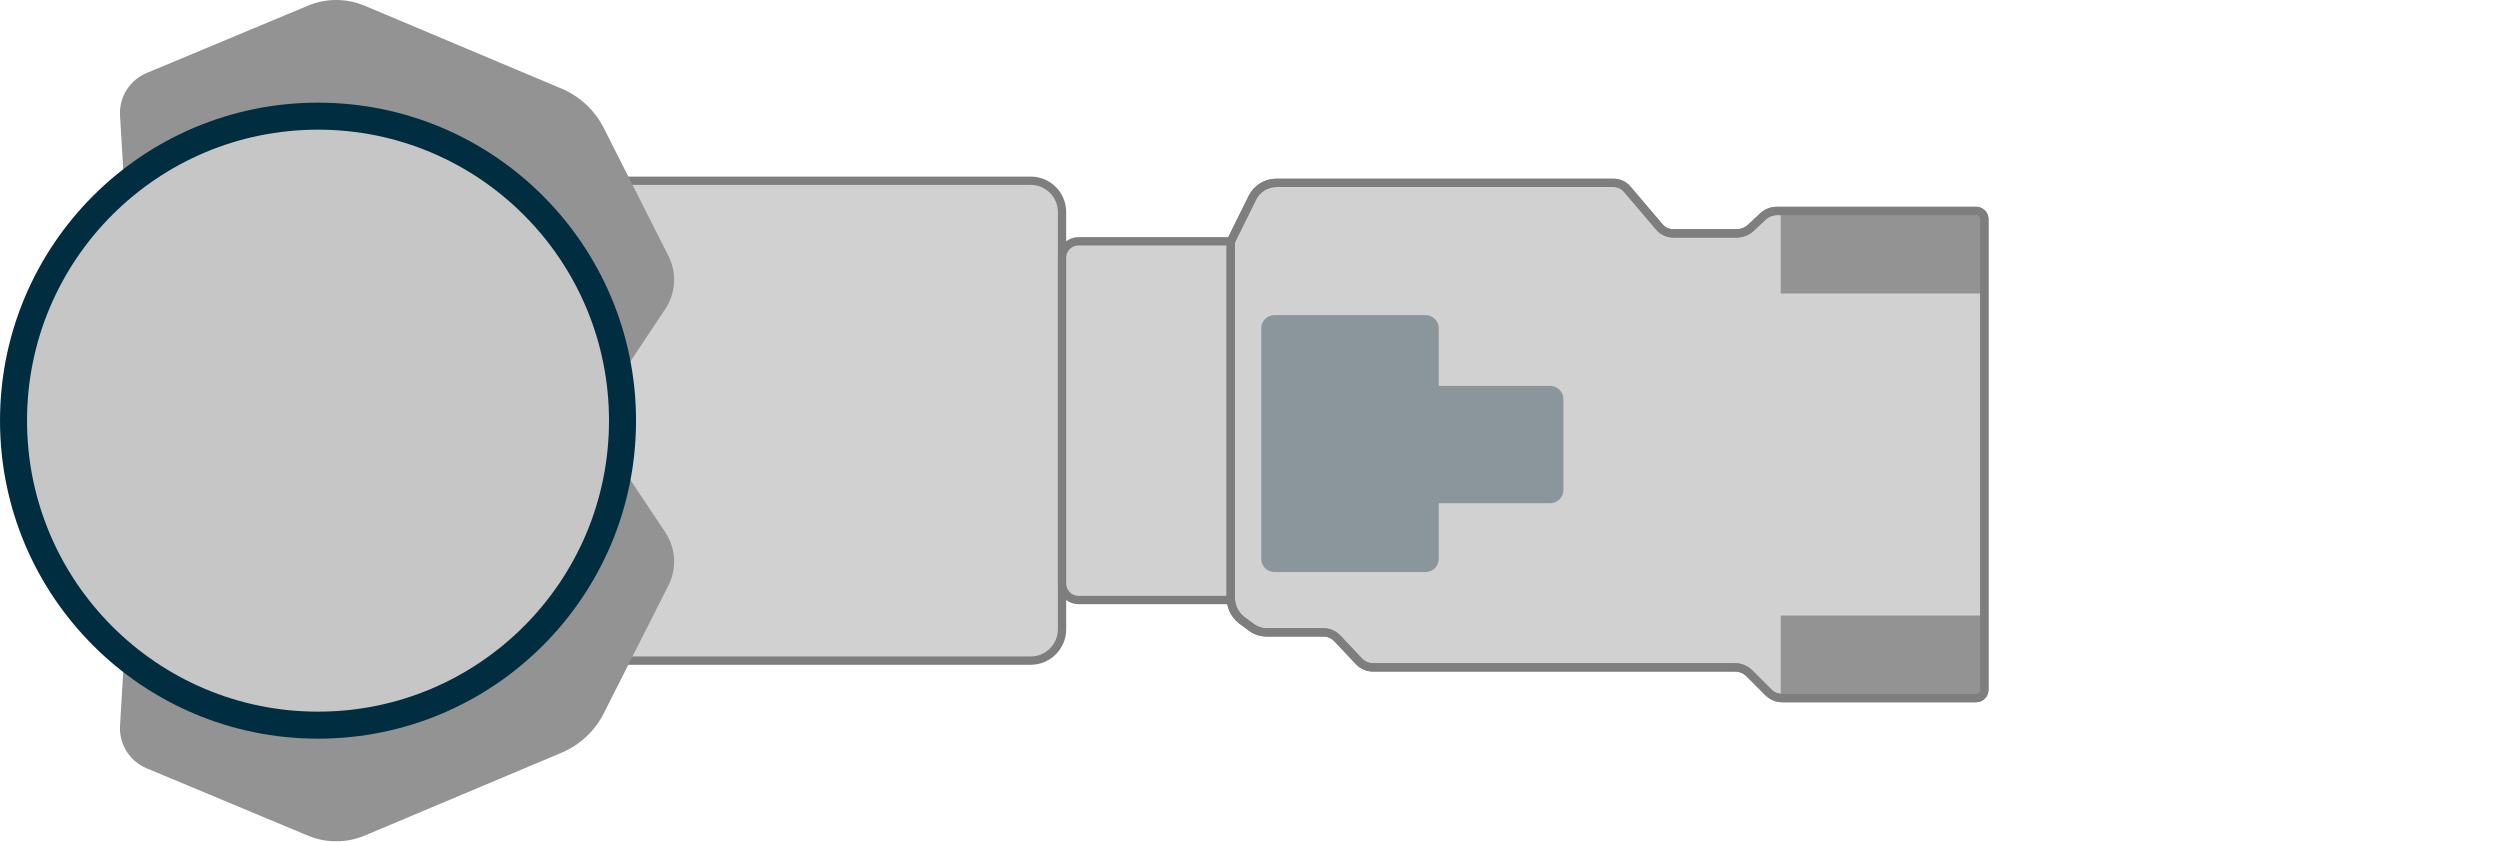
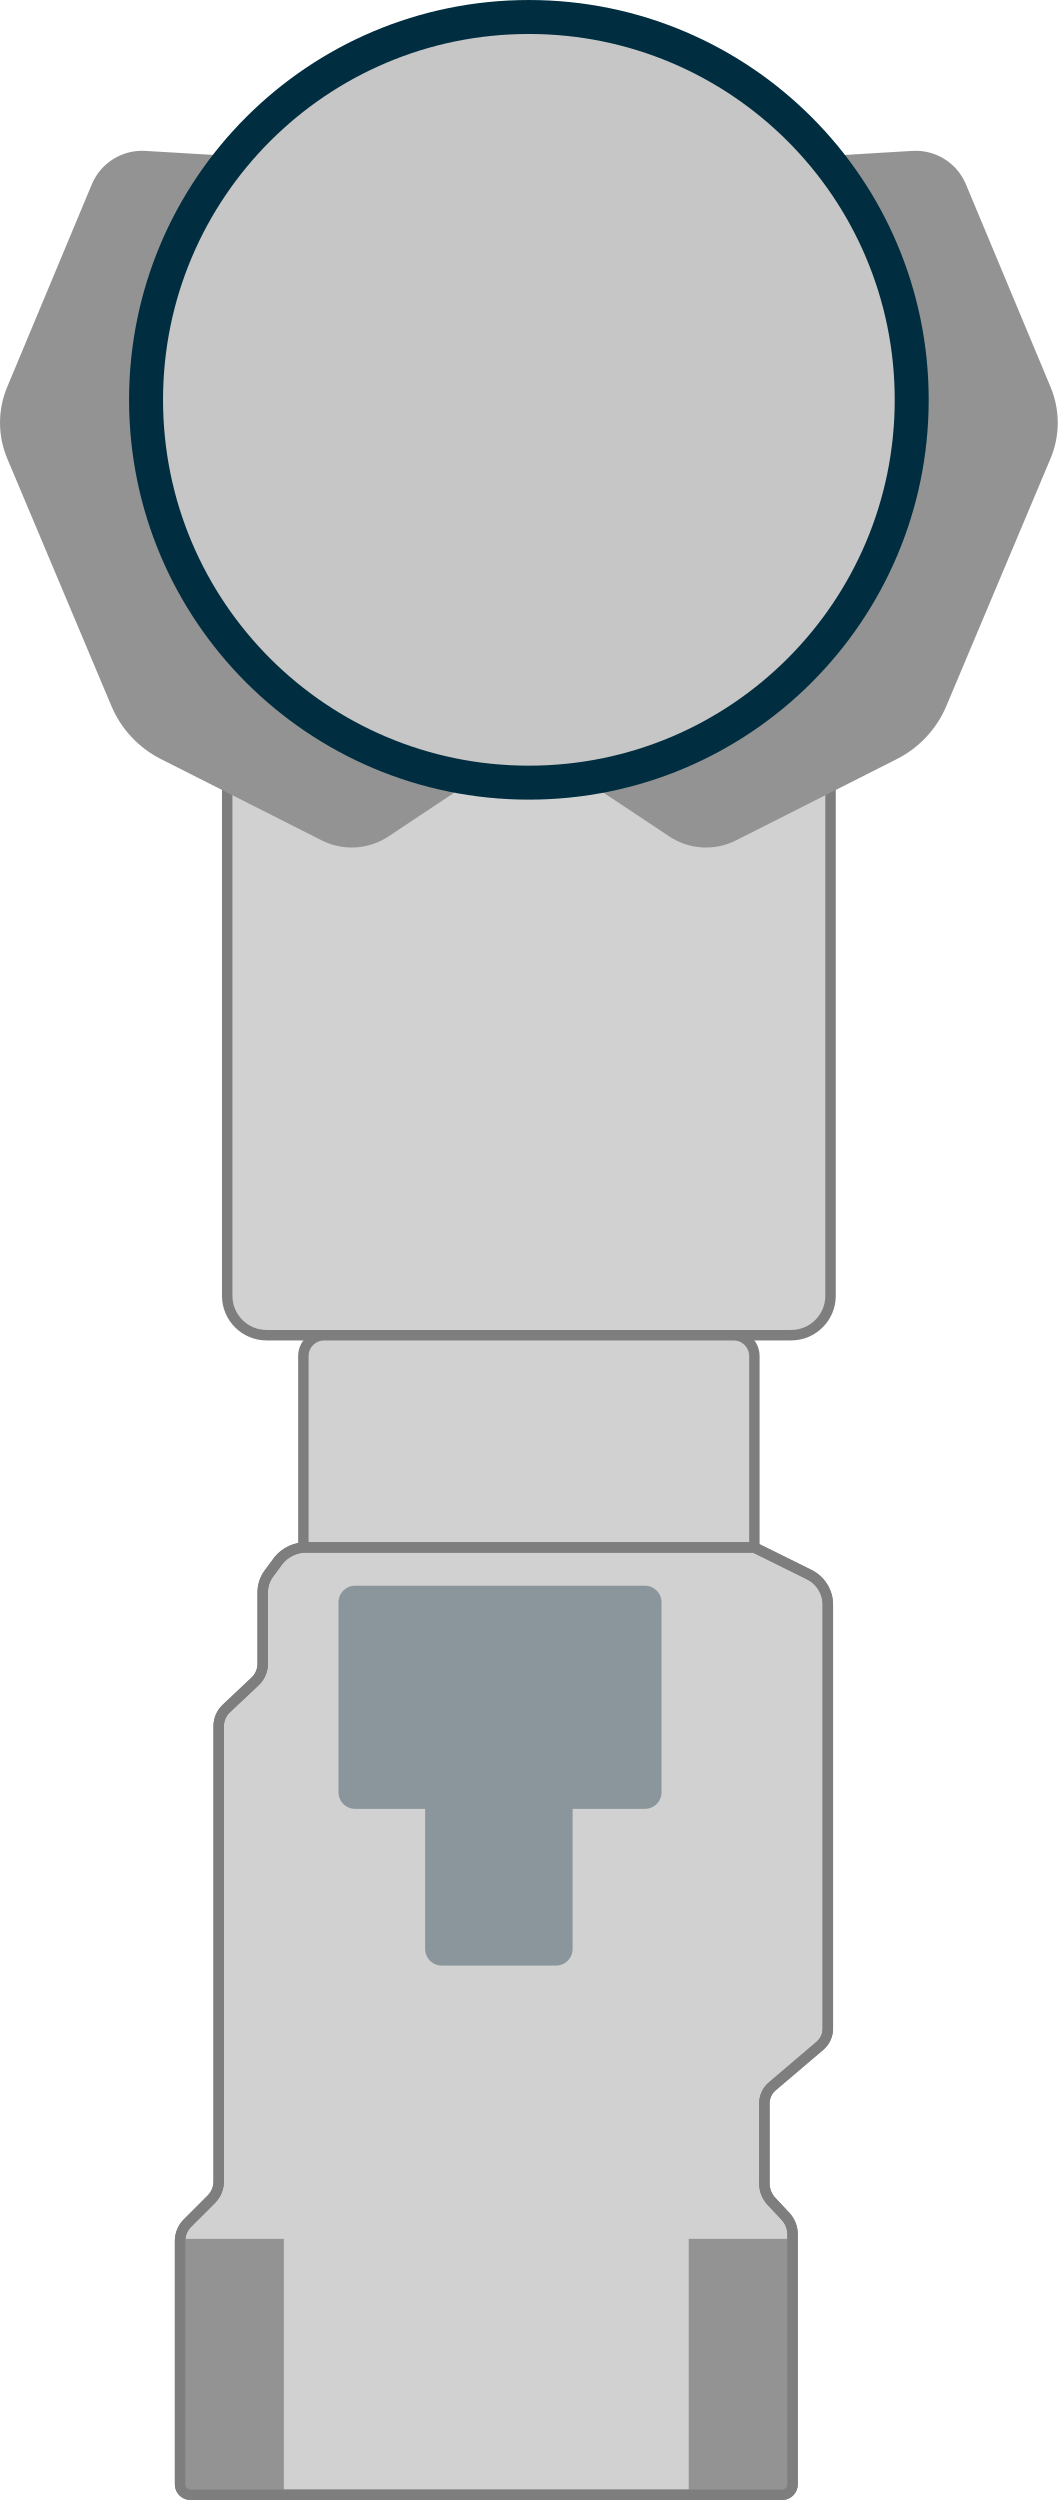
- <svg xmlns="http://www.w3.org/2000/svg" width="79.767mm" height="26.844mm" viewBox="0 0 79.767 26.844" version="1.1" id="svg1" xml:space="preserve">
+ <svg xmlns="http://www.w3.org/2000/svg" width="26.844mm" height="63.446mm" viewBox="0 0 26.844 63.446" version="1.1" id="svg1" xml:space="preserve">
  <defs id="defs1">
    <linearGradient id="swatch30">
      <stop style="stop-color:#1163f4;stop-opacity:1;" offset="0" id="stop31" />
    </linearGradient>
    <linearGradient id="swatch17">
      <stop style="stop-color:#000b41;stop-opacity:1;" offset="0" id="stop17" />
    </linearGradient>
    <filter style="color-interpolation-filters:sRGB" id="filter93" x="-1.437" y="-2.13" width="3.586" height="5.305">
      <feFlood result="flood" in="SourceGraphic" flood-opacity="0.867" flood-color="rgb(166,209,215)" id="feFlood92" />
      <feGaussianBlur result="blur" in="SourceGraphic" stdDeviation="31.707" id="feGaussianBlur92" />
      <feOffset result="offset" in="blur" dx="-19.301" dy="1.672" id="feOffset92" />
      <feComposite result="comp1" operator="in" in="flood" in2="offset" id="feComposite92" />
      <feComposite result="comp2" operator="over" in="SourceGraphic" in2="comp1" id="feComposite93" />
    </filter>
  </defs>
-   <g id="layer1" transform="translate(-86.22084,13.75726)">
-     <rect style="fill:#d1d1d1;fill-opacity:1;stroke:#7e7e7e;stroke-width:0.265;stroke-linejoin:round;stroke-dasharray:none;stroke-opacity:1" id="rect1-51-9" width="15.312" height="23.739" x="-7.321" y="-120.107" rx="1" ry="1" transform="matrix(0,-1,-1,0,0,0)" />
-     <path id="rect25-5" transform="matrix(0,-1,-1,0,-654.83,469.2066)" d="m 463.819,-780.323 h 11.446 l 0,4.857 a 0.529,0.529 135 0 1 -0.529,0.529 h -10.388 a 0.529,0.529 45 0 1 -0.529,-0.529 z" style="fill:#d1d1d1;fill-opacity:1;stroke:#7e7e7e;stroke-width:0.265;stroke-linejoin:round;stroke-dasharray:none;stroke-opacity:1" />
-     <path style="fill:#d1d1d1;fill-opacity:1;stroke:#7e7e7e;stroke-width:0.265;stroke-linejoin:round;stroke-dasharray:none;stroke-opacity:1" d="m 780.323,463.819 a 0.91,0.91 121.293 0 1 0.425,-0.699 l 0.236,-0.175 a 0.8,0.8 161.708 0 1 0.477,-0.158 h 1.815 a 0.612,0.612 156.636 0 0 0.446,-0.193 l 0.689,-0.731 a 0.612,0.612 156.636 0 1 0.446,-0.193 h 11.555 a 0.639,0.639 157.5 0 0 0.452,-0.187 l 0.606,-0.606 a 0.639,0.639 157.5 0 1 0.452,-0.187 l 6.178,0 a 0.265,0.265 45 0 1 0.265,0.265 v 15.014 a 0.265,0.265 135 0 1 -0.265,0.265 h -6.346 a 0.67,0.67 21.557 0 1 -0.458,-0.181 l -0.378,-0.354 a 0.67,0.67 21.557 0 0 -0.458,-0.181 h -2.025 a 0.573,0.573 155.208 0 0 -0.436,0.201 l -1.029,1.209 a 0.573,0.573 155.208 0 1 -0.436,0.201 h -10.759 a 0.852,0.852 31.833 0 1 -0.764,-0.474 l -0.688,-1.39 z" id="path25-5" transform="matrix(1,0,0,-1,-654.83,469.2066)" />
-     <rect style="fill:#8a969b;fill-opacity:1;stroke:none;stroke-width:0.112;stroke-linejoin:round;stroke-dasharray:none;stroke-opacity:1" id="rect26-3" width="8.199" height="5.664" x="-4.496" y="-132.127" rx="0.423" ry="0.423" transform="matrix(0,-1,-1,0,0,0)" />
-     <rect style="fill:#8a969b;fill-opacity:1;stroke:none;stroke-width:0.112;stroke-linejoin:round;stroke-dasharray:none;stroke-opacity:1" id="rect27-3" width="3.743" height="5.07" x="-2.298" y="-136.105" rx="0.423" ry="0.423" transform="matrix(0,-1,-1,0,0,0)" />
-     <rect style="fill:#949393;fill-opacity:1;stroke:none;stroke-width:0.112;stroke-linejoin:round;stroke-dasharray:none;stroke-opacity:1" id="rect28-3" width="2.634" height="6.496" x="-8.517" y="-149.535" transform="matrix(0,-1,-1,0,0,0)" />
-     <rect style="fill:#949393;fill-opacity:1;stroke:none;stroke-width:0.112;stroke-linejoin:round;stroke-dasharray:none;stroke-opacity:1" id="rect28-9-7" width="2.634" height="6.496" x="4.393" y="-149.535" transform="matrix(0,-1,-1,0,0,0)" />
-     <path style="fill:none;fill-opacity:1;stroke:#7e7e7e;stroke-width:0.265;stroke-linejoin:round;stroke-dasharray:none;stroke-opacity:1" d="m 780.323,463.819 a 0.91,0.91 121.293 0 1 0.425,-0.699 l 0.236,-0.175 a 0.8,0.8 161.708 0 1 0.477,-0.158 h 1.815 a 0.612,0.612 156.636 0 0 0.446,-0.193 l 0.689,-0.731 a 0.612,0.612 156.636 0 1 0.446,-0.193 h 11.555 a 0.639,0.639 157.5 0 0 0.452,-0.187 l 0.606,-0.606 a 0.639,0.639 157.5 0 1 0.452,-0.187 l 6.178,0 a 0.265,0.265 45 0 1 0.265,0.265 v 15.014 a 0.265,0.265 135 0 1 -0.265,0.265 h -6.346 a 0.67,0.67 21.557 0 1 -0.458,-0.181 l -0.378,-0.354 a 0.67,0.67 21.557 0 0 -0.458,-0.181 h -2.025 a 0.573,0.573 155.208 0 0 -0.436,0.201 l -1.029,1.209 a 0.573,0.573 155.208 0 1 -0.436,0.201 h -10.759 a 0.852,0.852 31.833 0 1 -0.764,-0.474 l -0.688,-1.39 z" id="path25-5-2" transform="matrix(1,0,0,-1,-654.83,469.2066)" />
-     <g id="g13-6-9" transform="matrix(0,0.4636641,-0.4636641,0,314.9853,-202.3543)">
+   <g id="layer1" transform="translate(-104.5221,32.05856)">
+     <rect style="fill:#d1d1d1;fill-opacity:1;stroke:#7e7e7e;stroke-width:0.265;stroke-linejoin:round;stroke-dasharray:none;stroke-opacity:1" id="rect1-51-9" width="15.312" height="23.739" x="110.288" y="-1.827" rx="1" ry="1" transform="scale(1,-1)" />
+     <path id="rect25-5" transform="matrix(1,0,0,-1,-351.5979,-773.1094)" d="m 463.819,-780.323 h 11.446 l 0,4.857 a 0.529,0.529 135 0 1 -0.529,0.529 h -10.388 a 0.529,0.529 45 0 1 -0.529,-0.529 z" style="fill:#d1d1d1;fill-opacity:1;stroke:#7e7e7e;stroke-width:0.265;stroke-linejoin:round;stroke-dasharray:none;stroke-opacity:1" />
+     <path style="fill:#d1d1d1;fill-opacity:1;stroke:#7e7e7e;stroke-width:0.265;stroke-linejoin:round;stroke-dasharray:none;stroke-opacity:1" d="m 780.323,463.819 a 0.91,0.91 121.293 0 1 0.425,-0.699 l 0.236,-0.175 a 0.8,0.8 161.708 0 1 0.477,-0.158 h 1.815 a 0.612,0.612 156.636 0 0 0.446,-0.193 l 0.689,-0.731 a 0.612,0.612 156.636 0 1 0.446,-0.193 h 11.555 a 0.639,0.639 157.5 0 0 0.452,-0.187 l 0.606,-0.606 a 0.639,0.639 157.5 0 1 0.452,-0.187 l 6.178,0 a 0.265,0.265 45 0 1 0.265,0.265 v 15.014 a 0.265,0.265 135 0 1 -0.265,0.265 h -6.346 a 0.67,0.67 21.557 0 1 -0.458,-0.181 l -0.378,-0.354 a 0.67,0.67 21.557 0 0 -0.458,-0.181 h -2.025 a 0.573,0.573 155.208 0 0 -0.436,0.201 l -1.029,1.209 a 0.573,0.573 155.208 0 1 -0.436,0.201 h -10.759 a 0.852,0.852 31.833 0 1 -0.764,-0.474 l -0.688,-1.39 z" id="path25-5" transform="matrix(0,1,1,0,-351.5979,-773.1094)" />
+     <rect style="fill:#8a969b;fill-opacity:1;stroke:none;stroke-width:0.112;stroke-linejoin:round;stroke-dasharray:none;stroke-opacity:1" id="rect26-3" width="8.199" height="5.664" x="113.112" y="-13.848" rx="0.423" ry="0.423" transform="scale(1,-1)" />
+     <rect style="fill:#8a969b;fill-opacity:1;stroke:none;stroke-width:0.112;stroke-linejoin:round;stroke-dasharray:none;stroke-opacity:1" id="rect27-3" width="3.743" height="5.07" x="115.311" y="-17.825" rx="0.423" ry="0.423" transform="scale(1,-1)" />
+     <rect style="fill:#949393;fill-opacity:1;stroke:none;stroke-width:0.112;stroke-linejoin:round;stroke-dasharray:none;stroke-opacity:1" id="rect28-3" width="2.634" height="6.496" x="109.092" y="-31.256" transform="scale(1,-1)" />
+     <rect style="fill:#949393;fill-opacity:1;stroke:none;stroke-width:0.112;stroke-linejoin:round;stroke-dasharray:none;stroke-opacity:1" id="rect28-9-7" width="2.634" height="6.496" x="122.001" y="-31.256" transform="scale(1,-1)" />
+     <path style="fill:none;fill-opacity:1;stroke:#7e7e7e;stroke-width:0.265;stroke-linejoin:round;stroke-dasharray:none;stroke-opacity:1" d="m 780.323,463.819 a 0.91,0.91 121.293 0 1 0.425,-0.699 l 0.236,-0.175 a 0.8,0.8 161.708 0 1 0.477,-0.158 h 1.815 a 0.612,0.612 156.636 0 0 0.446,-0.193 l 0.689,-0.731 a 0.612,0.612 156.636 0 1 0.446,-0.193 h 11.555 a 0.639,0.639 157.5 0 0 0.452,-0.187 l 0.606,-0.606 a 0.639,0.639 157.5 0 1 0.452,-0.187 l 6.178,0 a 0.265,0.265 45 0 1 0.265,0.265 v 15.014 a 0.265,0.265 135 0 1 -0.265,0.265 h -6.346 a 0.67,0.67 21.557 0 1 -0.458,-0.181 l -0.378,-0.354 a 0.67,0.67 21.557 0 0 -0.458,-0.181 h -2.025 a 0.573,0.573 155.208 0 0 -0.436,0.201 l -1.029,1.209 a 0.573,0.573 155.208 0 1 -0.436,0.201 h -10.759 a 0.852,0.852 31.833 0 1 -0.764,-0.474 l -0.688,-1.39 z" id="path25-5-2" transform="matrix(0,1,1,0,-351.5979,-773.1094)" />
+     <g id="g13-6-9" transform="matrix(-0.4636641,0,0,-0.4636641,319.9631,196.7059)">
      <path style="display:inline;fill:#939393;fill-opacity:1;stroke:none;stroke-width:2.117;stroke-linejoin:round;stroke-dasharray:none;stroke-opacity:1" d="m 419.539,484.837 -4.831,0.288 a 2.981,2.981 31.964 0 1 -2.928,-1.827 l -4.637,-11.107 a 5.05,5.05 90.084 0 1 0.006,-3.904 l 5.701,-13.544 a 5.76,5.76 133.003 0 1 2.71,-2.906 l 8.804,-4.451 a 3.634,3.634 3.396 0 1 3.652,0.217 l 4.742,3.152" id="path12-5-2" />
      <path style="display:inline;fill:#939393;fill-opacity:1;stroke:none;stroke-width:2.117;stroke-linejoin:round;stroke-dasharray:none;stroke-opacity:1" d="m 451.863,484.837 4.831,0.288 a 2.981,2.981 148.036 0 0 2.928,-1.827 l 4.637,-11.107 a 5.05,5.05 89.916 0 0 -0.006,-3.904 l -5.701,-13.544 a 5.76,5.76 46.997 0 0 -2.71,-2.906 l -8.804,-4.451 a 3.634,3.634 176.604 0 0 -3.652,0.217 l -4.742,3.152" id="path12-0-1-8" />
      <circle style="display:inline;fill:#c6c6c6;fill-opacity:1;stroke:#002d3f;stroke-width:1.859;stroke-linejoin:round;stroke-dasharray:none;stroke-opacity:1" id="path11-3-2-2" cx="435.701" cy="471.5" r="20.954" />
    </g>
  </g>
</svg>
